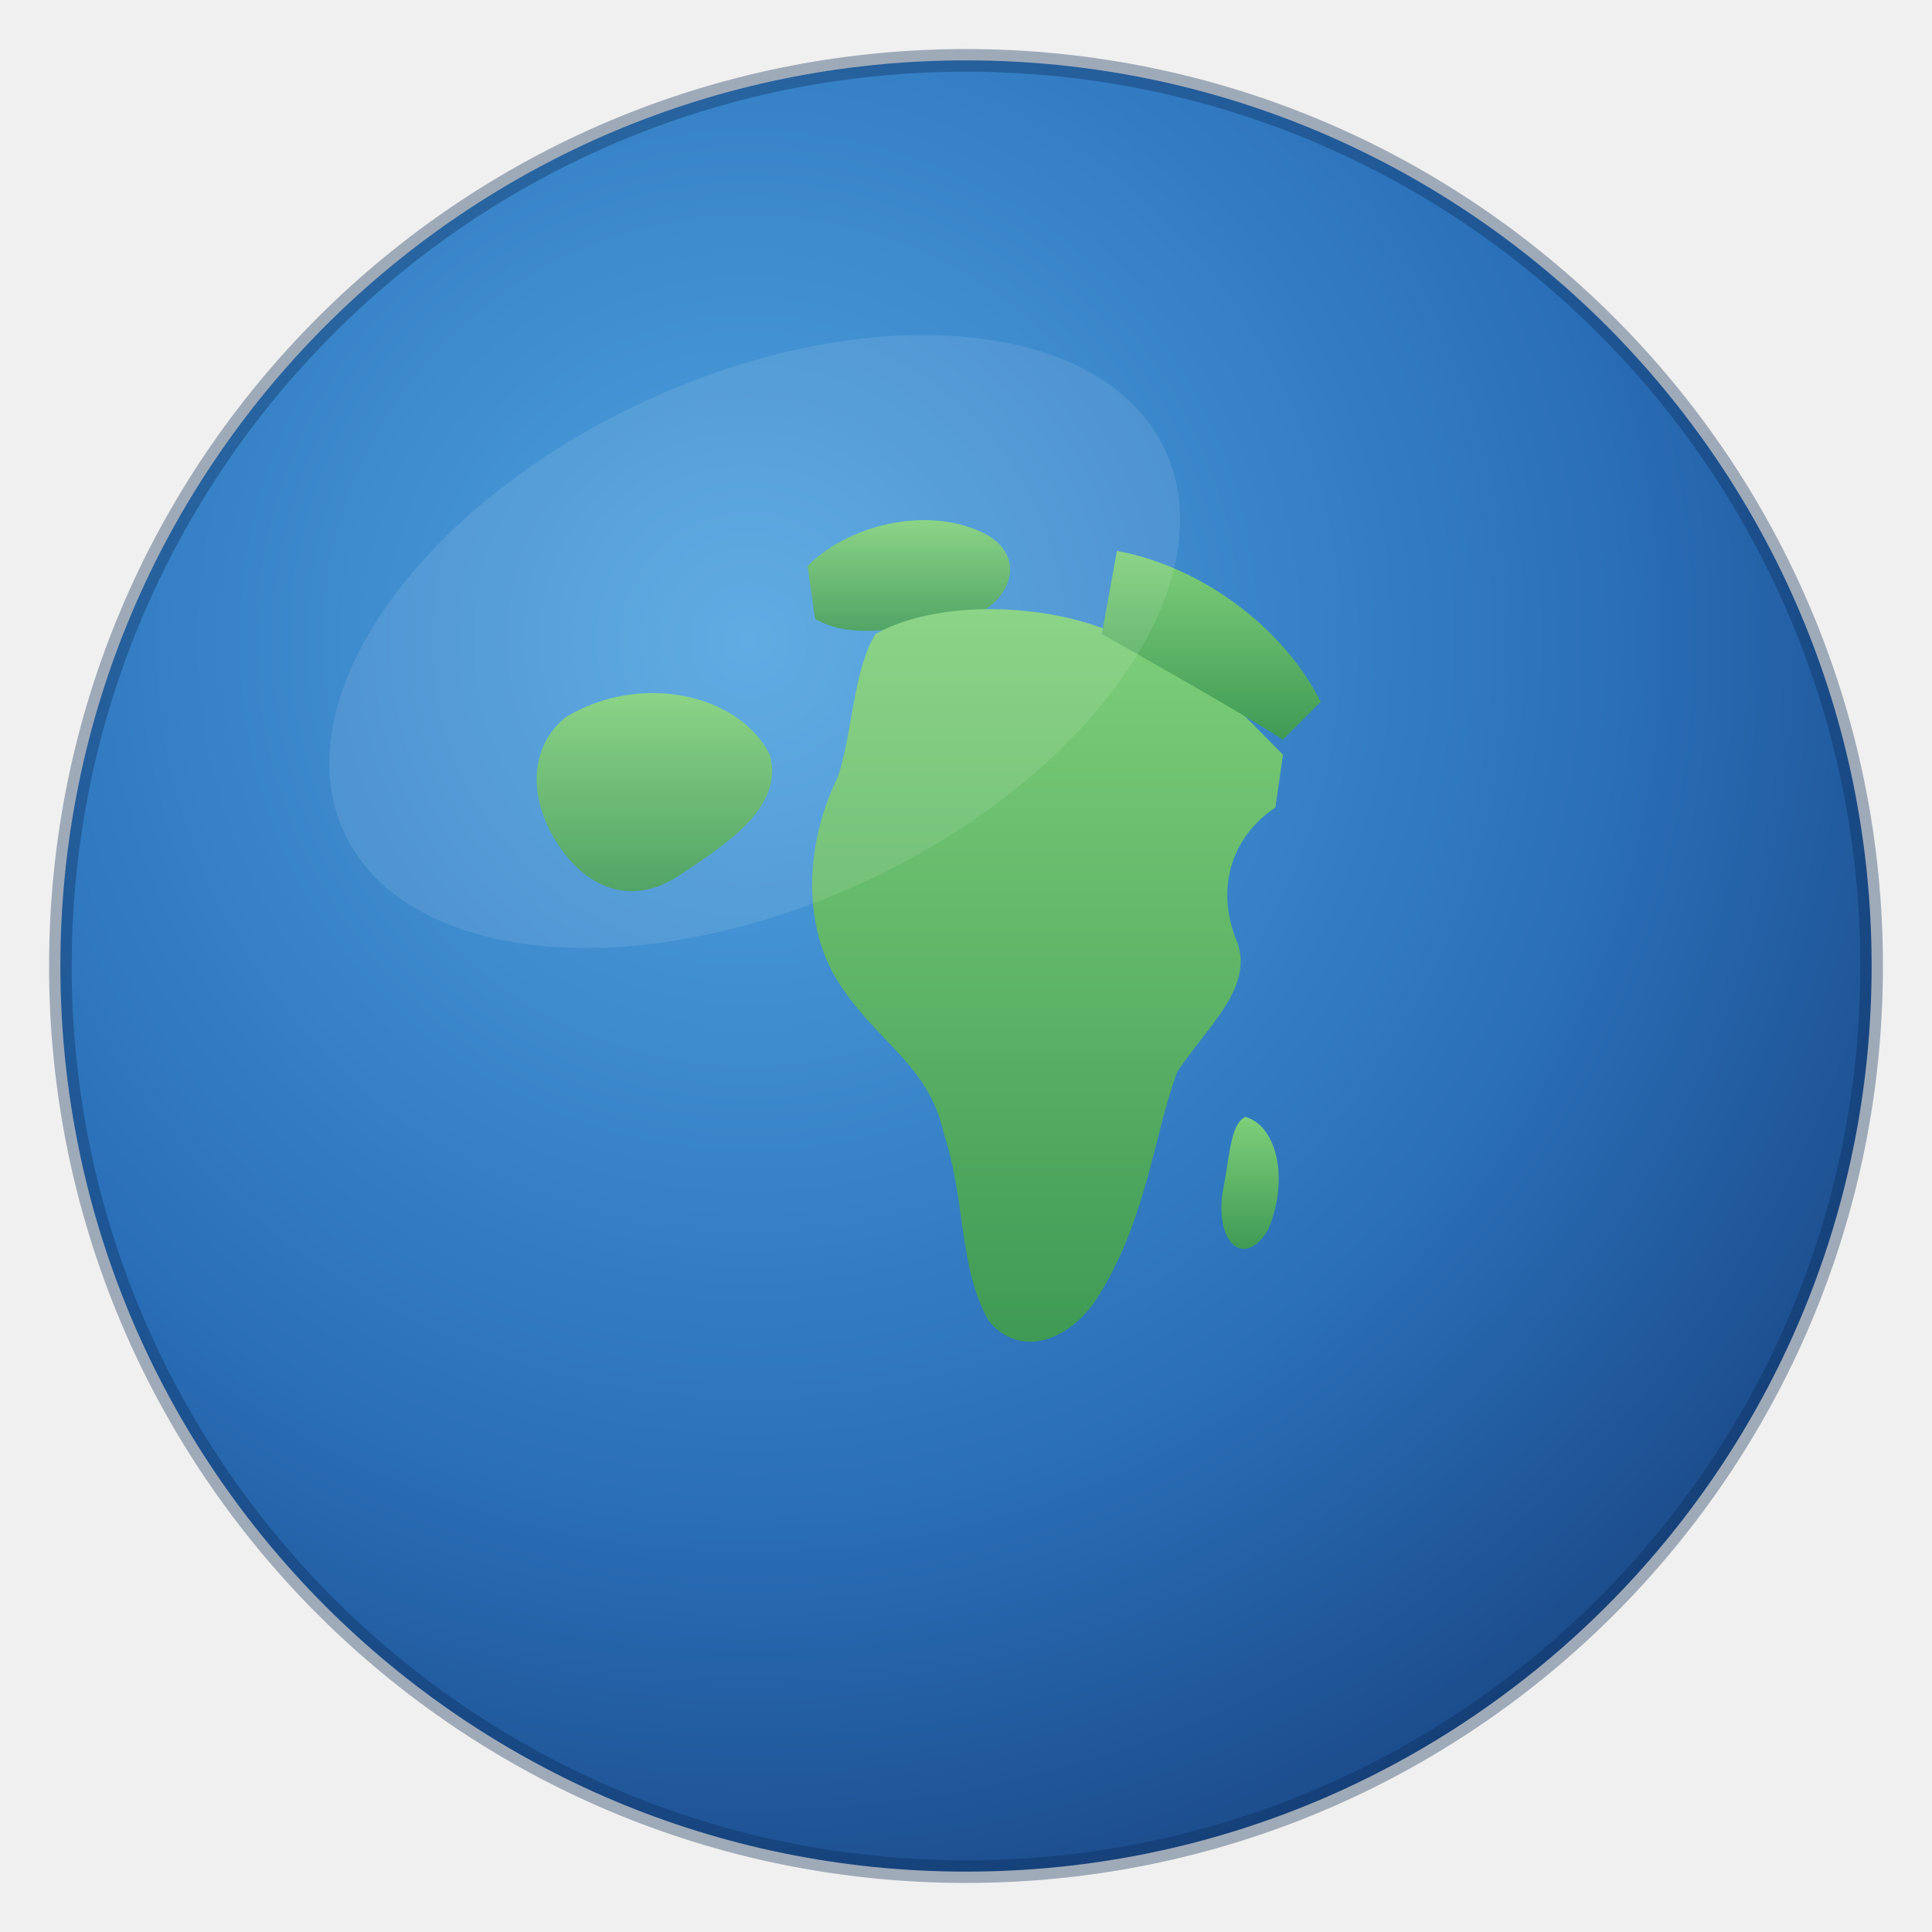
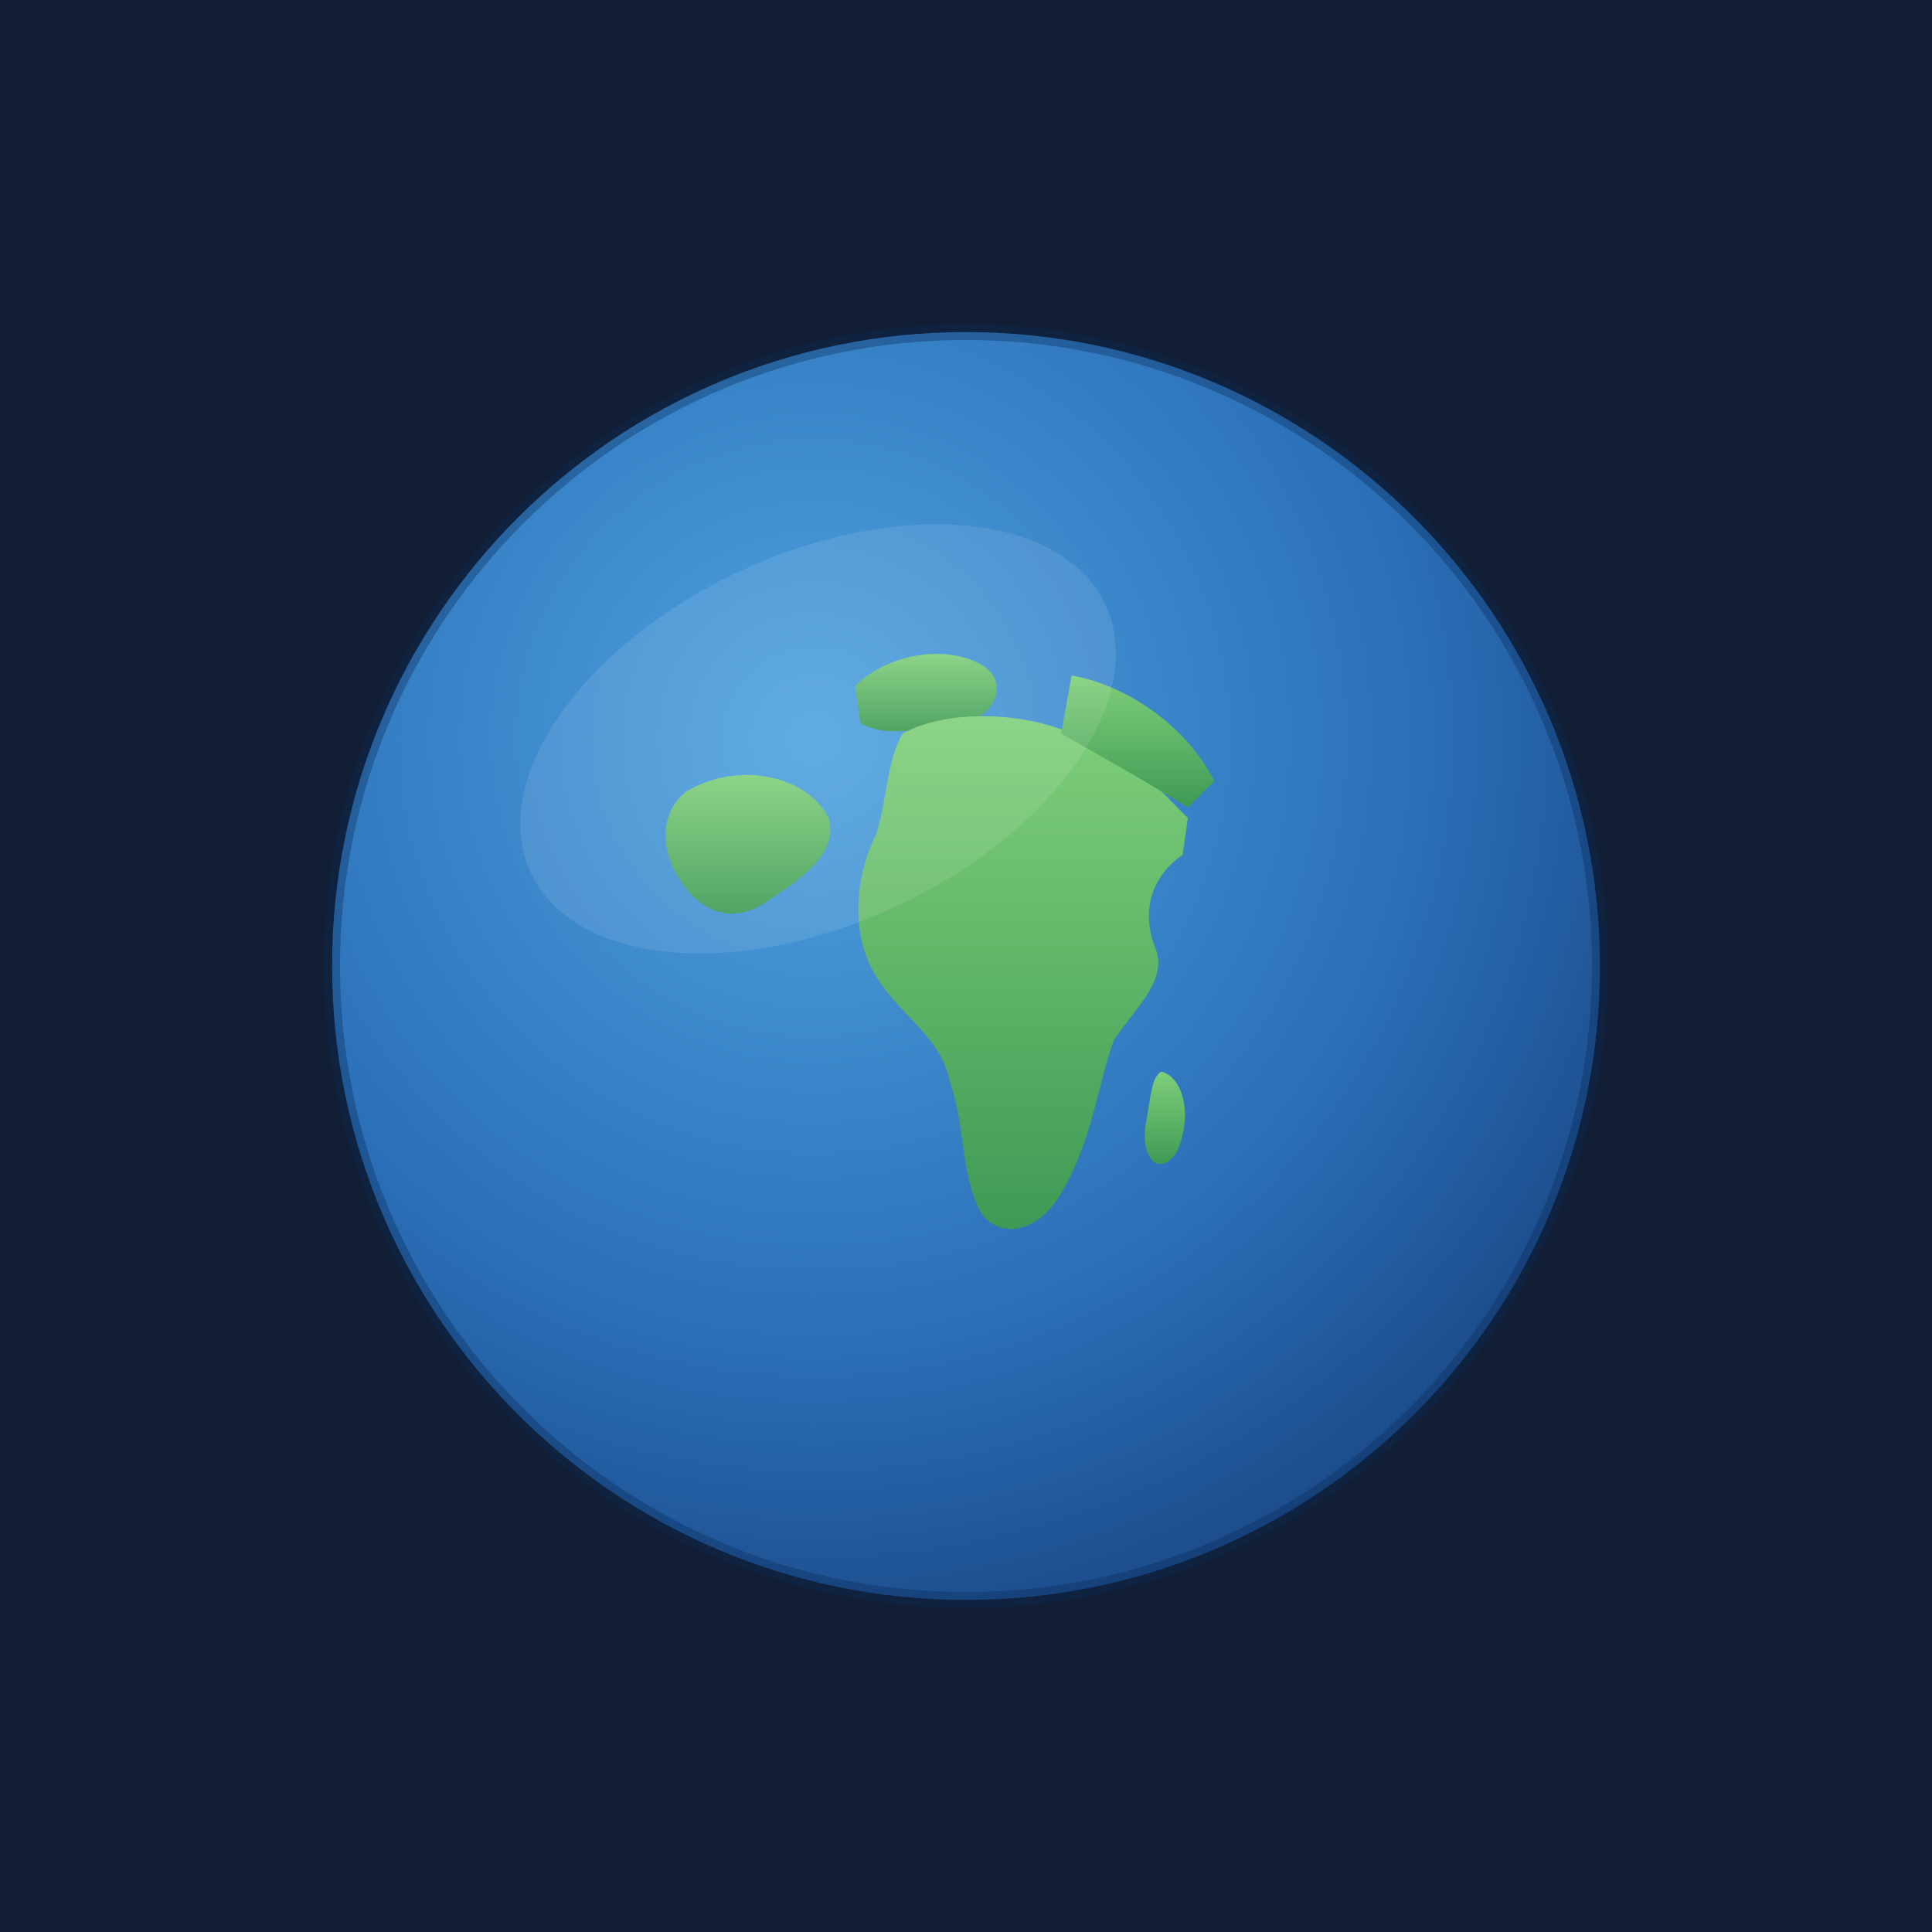
<svg xmlns="http://www.w3.org/2000/svg" viewBox="0 0 512 512" width="512" height="512">
+   <rect width="512" height="512" fill="#121e35" />
  <defs>
    <radialGradient id="ocean" cx="38%" cy="32%" r="80%">
      <stop offset="0" stop-color="#4fa3e0" />
      <stop offset="0.6" stop-color="#2a6fb8" />
      <stop offset="1" stop-color="#17407c" />
    </radialGradient>
    <clipPath id="disc">
      <circle cx="256" cy="256" r="240" />
    </clipPath>
    <linearGradient id="land" x1="0" y1="0" x2="0" y2="1">
      <stop offset="0" stop-color="#7fcf7a" />
      <stop offset="1" stop-color="#3f9a55" />
    </linearGradient>
  </defs>
-   <g transform="translate(256 256) scale(1.0) translate(-256 -256)">
+   <g transform="translate(256 256) scale(0.7) translate(-256 -256)">
    <circle cx="256" cy="256" r="240" fill="url(#ocean)" />
    <g clip-path="url(#disc2)" fill="url(#land)">
      <path d="M214 150C226 138 248 134 262 142C272 148 268 160 256 164C240 166 226 170 216 164Z" />
      <path d="M232 168C250 158 282 160 300 170C318 176 330 190 340 200L338 214C326 222 322 236 328 250C332 262 320 272 312 284C306 300 304 322 292 342C284 356 270 360 262 350C254 336 256 318 250 300C246 282 232 276 222 260C212 244 214 222 222 206C226 194 226 178 232 168Z" />
      <path d="M296 146C318 150 340 166 350 186L340 196C324 186 306 176 292 168Z" />
      <path d="M330 296C338 298 342 312 336 326C330 336 322 330 324 316C326 306 326 298 330 296Z" />
      <path d="M150 190C170 178 196 184 204 200C208 214 192 224 180 232C168 240 156 236 148 224C140 212 140 198 150 190Z" />
    </g>
    <clipPath id="disc2">
      <circle cx="256" cy="256" r="240" />
    </clipPath>
    <ellipse cx="200" cy="170" rx="120" ry="70" fill="#fff" opacity="0.10" transform="rotate(-25 200 170)" />
    <circle cx="256" cy="256" r="240" fill="none" stroke="#0b2a55" stroke-opacity="0.35" stroke-width="6" />
  </g>
</svg>
